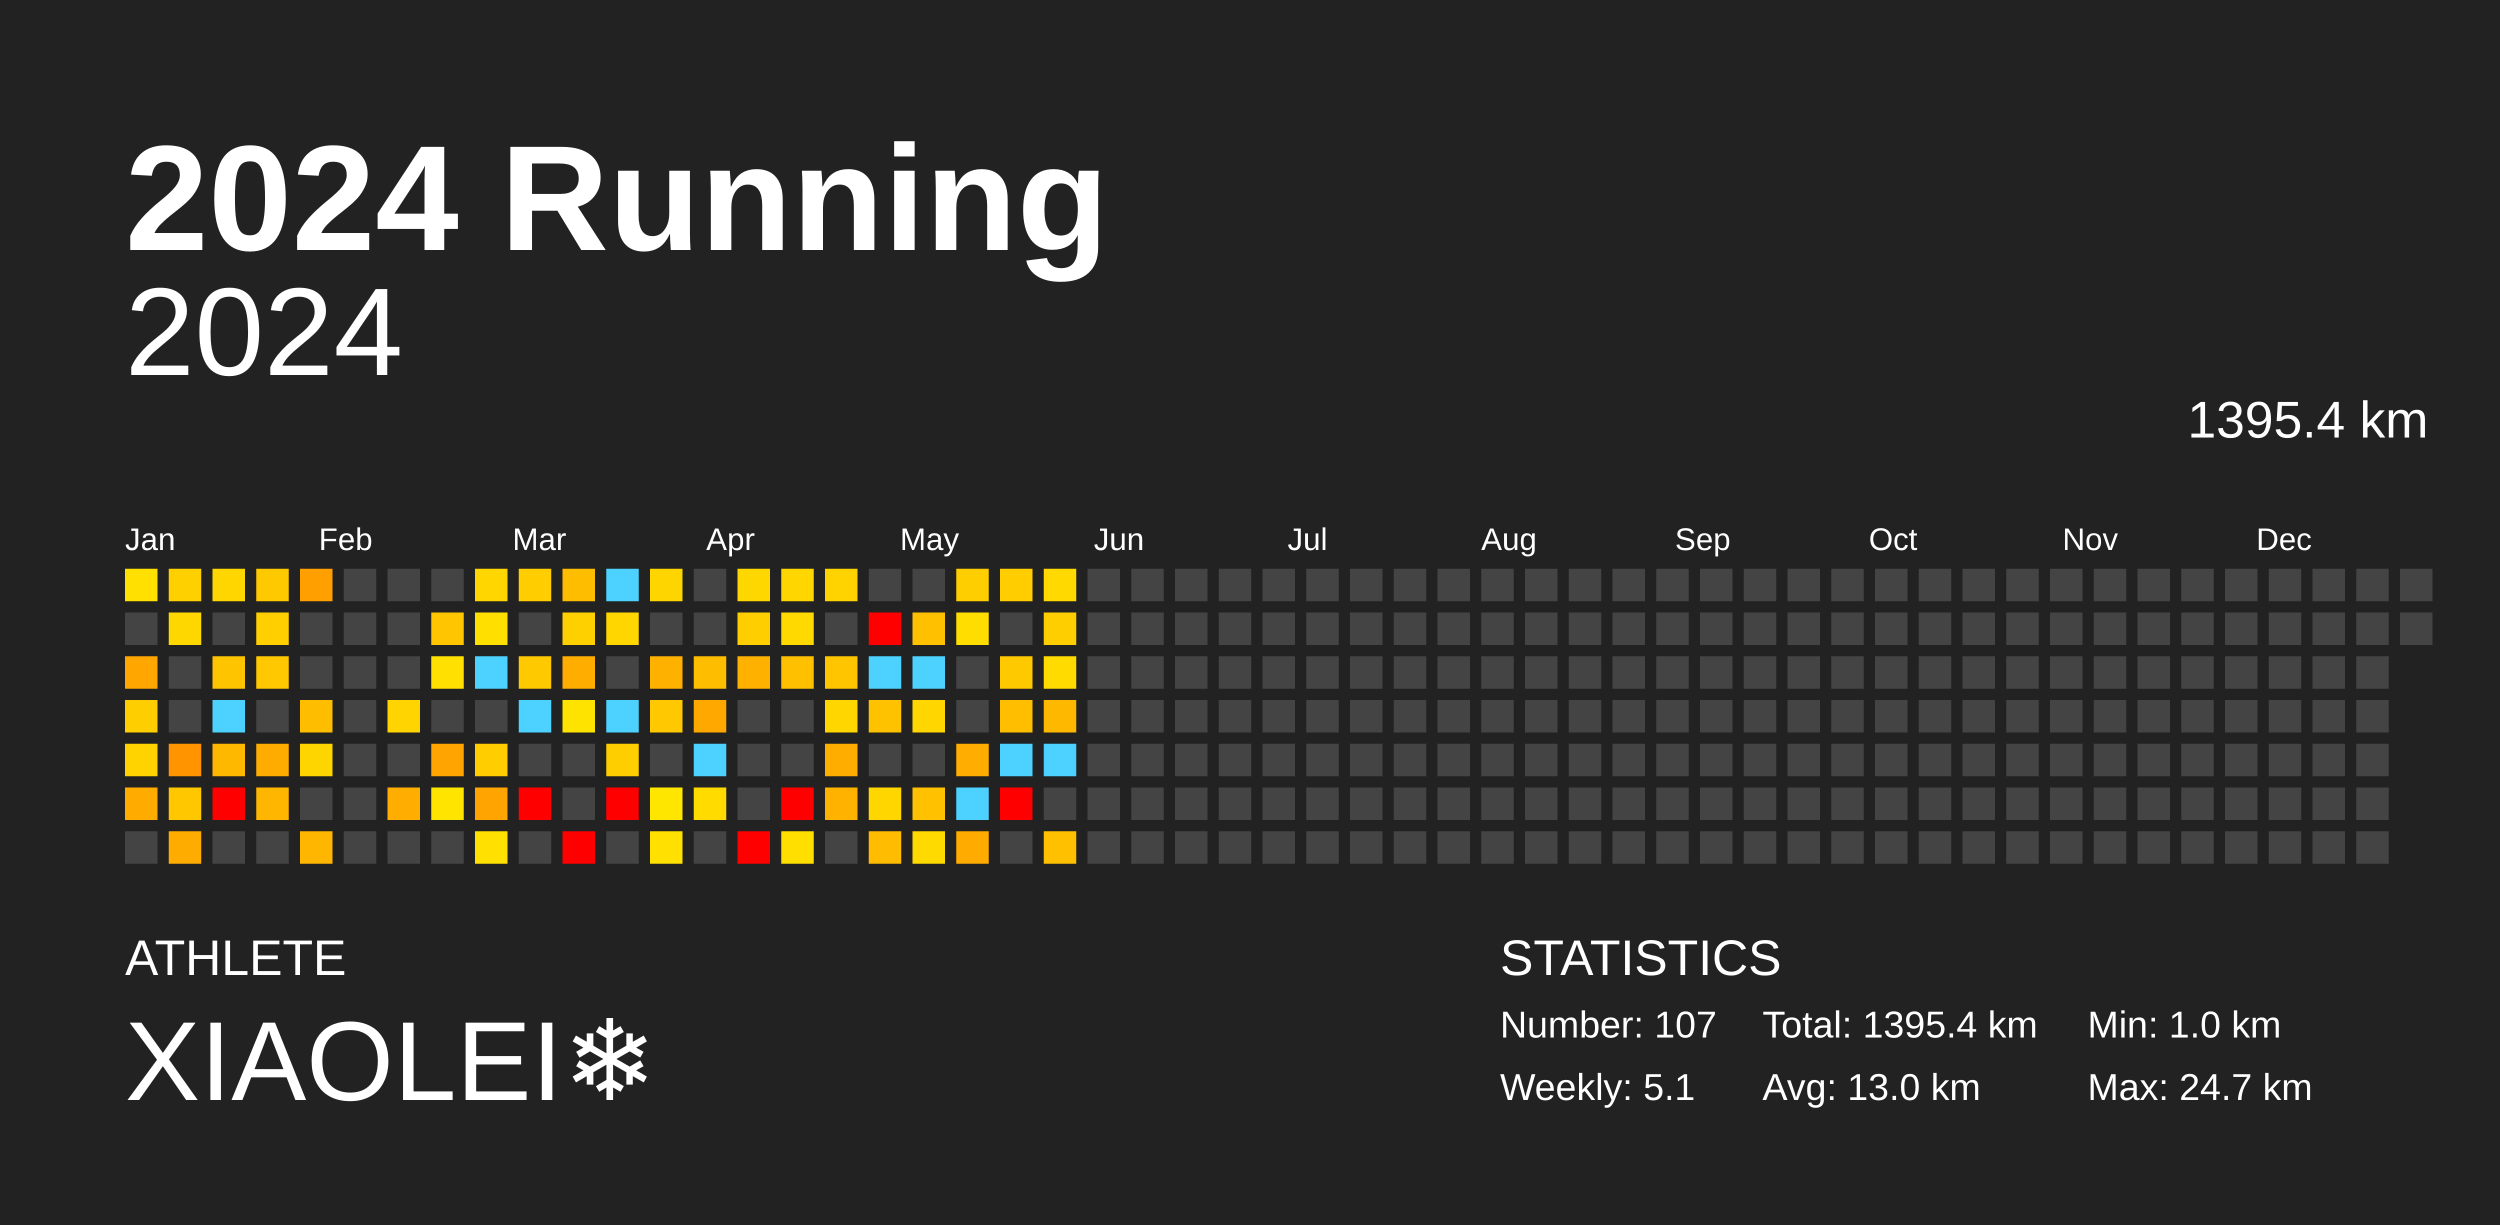
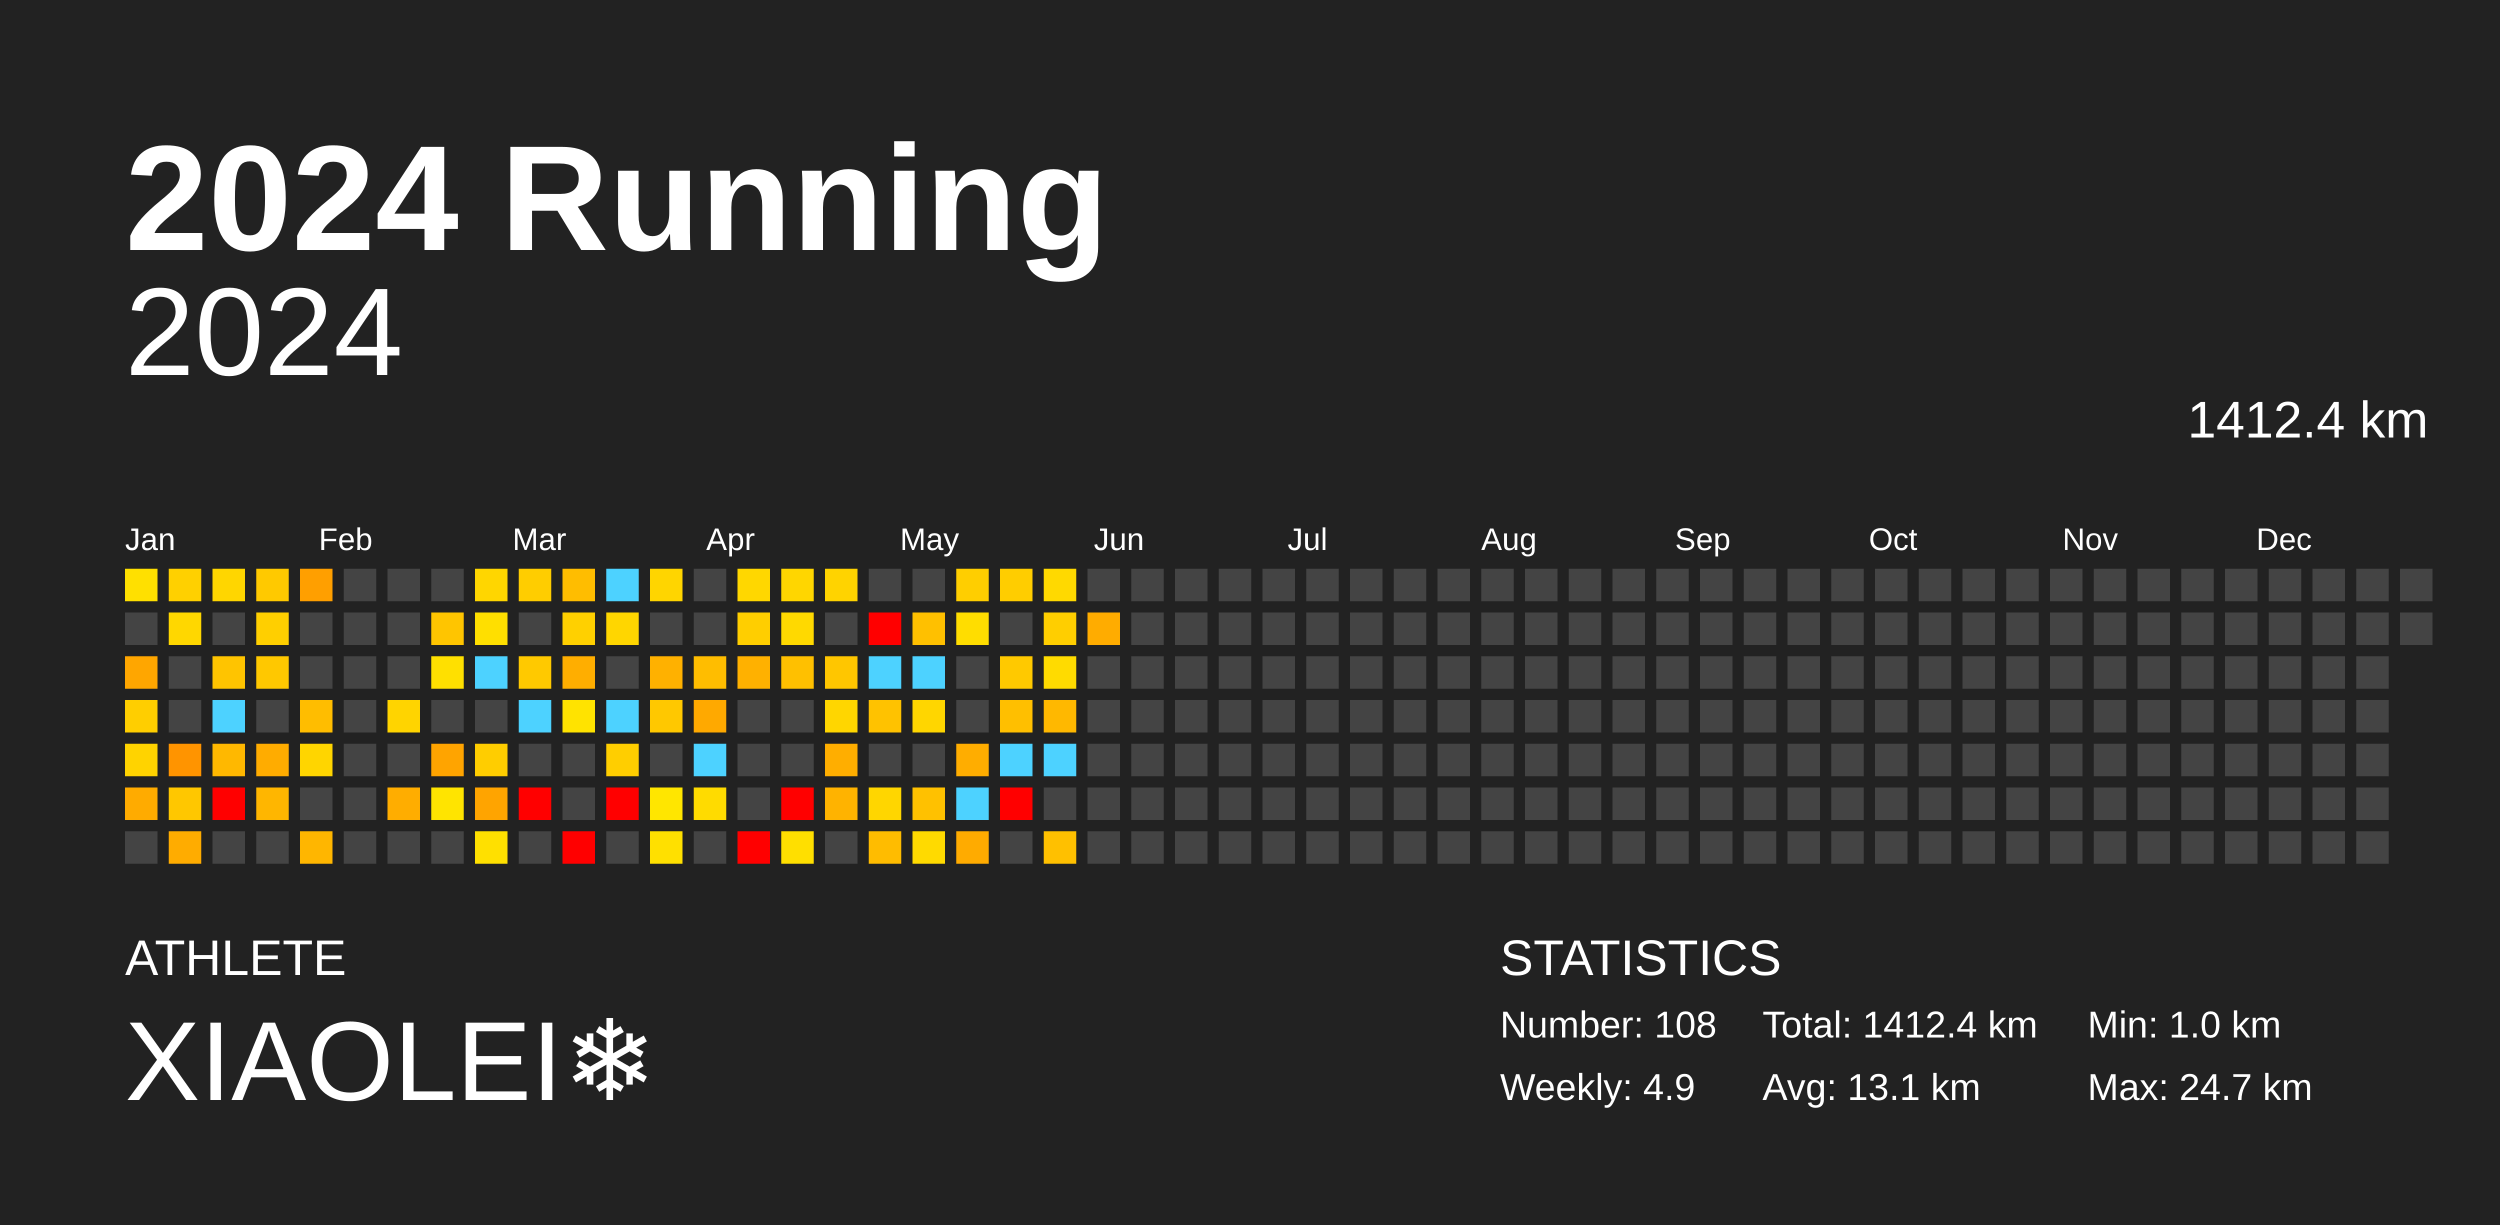
<svg xmlns="http://www.w3.org/2000/svg" baseProfile="full" height="98mm" version="1.1" viewBox="0,0,200,98" width="200mm">
  <defs />
  <rect fill="#222222" height="98" width="200" x="0" y="0" />
  <text fill="#FFFFFF" style="font-size:12px; font-family:Arial; font-weight:bold;" x="10" y="20">2024 Running</text>
  <text fill="#FFFFFF" style="font-size:4px; font-family:Arial" x="10" y="78">ATHLETE</text>
  <text fill="#FFFFFF" style="font-size:9px; font-family:Arial" x="10" y="88">XIAOLEI❄️</text>
  <text fill="#FFFFFF" style="font-size:4px; font-family:Arial" x="120" y="78">STATISTICS</text>
-   <text fill="#FFFFFF" style="font-size:3px; font-family:Arial" x="120" y="83">Number: 107</text>
-   <text fill="#FFFFFF" style="font-size:3px; font-family:Arial" x="120" y="88">Weekly: 5.1</text>
-   <text fill="#FFFFFF" style="font-size:3px; font-family:Arial" x="141" y="83">Total: 1395.4 km</text>
-   <text fill="#FFFFFF" style="font-size:3px; font-family:Arial" x="141" y="88">Avg: 13.0 km</text>
+   <text fill="#FFFFFF" style="font-size:3px; font-family:Arial" x="120" y="83">Number: 108</text>
+   <text fill="#FFFFFF" style="font-size:3px; font-family:Arial" x="120" y="88">Weekly: 4.9</text>
+   <text fill="#FFFFFF" style="font-size:3px; font-family:Arial" x="141" y="83">Total: 1412.4 km</text>
+   <text fill="#FFFFFF" style="font-size:3px; font-family:Arial" x="141" y="88">Avg: 13.1 km</text>
  <text fill="#FFFFFF" style="font-size:3px; font-family:Arial" x="167" y="83">Min: 1.0 km</text>
  <text fill="#FFFFFF" style="font-size:3px; font-family:Arial" x="167" y="88">Max: 24.7 km</text>
  <text alignment-baseline="hanging" fill="#FFFFFF" style="font-size:10.0px; font-family:Arial;" x="10" y="30">2024</text>
-   <text alignment-baseline="hanging" fill="#FFFFFF" style="font-size:4.125px; font-family:Arial;" x="175" y="35">1395.4 km</text>
+   <text alignment-baseline="hanging" fill="#FFFFFF" style="font-size:4.125px; font-family:Arial;" x="175" y="35">1412.4 km</text>
  <text fill="#FFFFFF" style="font-size:2.5px; font-family:Arial" x="10.0" y="44">Jan</text>
  <text fill="#FFFFFF" style="font-size:2.5px; font-family:Arial" x="25.5" y="44">Feb</text>
  <text fill="#FFFFFF" style="font-size:2.5px; font-family:Arial" x="41.0" y="44">Mar</text>
  <text fill="#FFFFFF" style="font-size:2.5px; font-family:Arial" x="56.5" y="44">Apr</text>
  <text fill="#FFFFFF" style="font-size:2.5px; font-family:Arial" x="72.0" y="44">May</text>
  <text fill="#FFFFFF" style="font-size:2.5px; font-family:Arial" x="87.5" y="44">Jun</text>
  <text fill="#FFFFFF" style="font-size:2.5px; font-family:Arial" x="103.0" y="44">Jul</text>
  <text fill="#FFFFFF" style="font-size:2.5px; font-family:Arial" x="118.5" y="44">Aug</text>
  <text fill="#FFFFFF" style="font-size:2.5px; font-family:Arial" x="134.0" y="44">Sep</text>
  <text fill="#FFFFFF" style="font-size:2.5px; font-family:Arial" x="149.5" y="44">Oct</text>
  <text fill="#FFFFFF" style="font-size:2.5px; font-family:Arial" x="165.0" y="44">Nov</text>
  <text fill="#FFFFFF" style="font-size:2.5px; font-family:Arial" x="180.5" y="44">Dec</text>
  <rect fill="#ffe000" height="2.6" width="2.6" x="10.0" y="45.5" />
  <rect fill="#444444" height="2.6" width="2.6" x="10.0" y="49.0" />
  <rect fill="#ffa600" height="2.6" width="2.6" x="10.0" y="52.5" />
  <rect fill="#ffce00" height="2.6" width="2.6" x="10.0" y="56.0" />
  <rect fill="#ffd300" height="2.6" width="2.6" x="10.0" y="59.5" />
  <rect fill="#ffab00" height="2.6" width="2.6" x="10.0" y="63.0" />
  <rect fill="#444444" height="2.6" width="2.6" x="10.0" y="66.5" />
  <rect fill="#ffd000" height="2.6" width="2.6" x="13.5" y="45.5" />
  <rect fill="#ffd700" height="2.6" width="2.6" x="13.5" y="49.0" />
  <rect fill="#444444" height="2.6" width="2.6" x="13.5" y="52.5" />
  <rect fill="#444444" height="2.6" width="2.6" x="13.5" y="56.0" />
  <rect fill="#ff9400" height="2.6" width="2.6" x="13.5" y="59.5" />
  <rect fill="#ffc700" height="2.6" width="2.6" x="13.5" y="63.0" />
  <rect fill="#ffac00" height="2.6" width="2.6" x="13.5" y="66.5" />
  <rect fill="#ffd600" height="2.6" width="2.6" x="17.0" y="45.5" />
  <rect fill="#444444" height="2.6" width="2.6" x="17.0" y="49.0" />
  <rect fill="#ffc400" height="2.6" width="2.6" x="17.0" y="52.5" />
  <rect fill="#4dd2ff" height="2.6" width="2.6" x="17.0" y="56.0" />
  <rect fill="#ffb800" height="2.6" width="2.6" x="17.0" y="59.5" />
  <rect fill="red" height="2.6" width="2.6" x="17.0" y="63.0" />
  <rect fill="#444444" height="2.6" width="2.6" x="17.0" y="66.5" />
  <rect fill="#ffc900" height="2.6" width="2.6" x="20.5" y="45.5" />
  <rect fill="#ffcf00" height="2.6" width="2.6" x="20.5" y="49.0" />
  <rect fill="#ffc800" height="2.6" width="2.6" x="20.5" y="52.5" />
  <rect fill="#444444" height="2.6" width="2.6" x="20.5" y="56.0" />
  <rect fill="#ffac00" height="2.6" width="2.6" x="20.5" y="59.5" />
  <rect fill="#ffb600" height="2.6" width="2.6" x="20.5" y="63.0" />
  <rect fill="#444444" height="2.6" width="2.6" x="20.5" y="66.5" />
  <rect fill="#ff9f00" height="2.6" width="2.6" x="24.0" y="45.5" />
  <rect fill="#444444" height="2.6" width="2.6" x="24.0" y="49.0" />
  <rect fill="#444444" height="2.6" width="2.6" x="24.0" y="52.5" />
  <rect fill="#ffbd00" height="2.6" width="2.6" x="24.0" y="56.0" />
  <rect fill="#ffd500" height="2.6" width="2.6" x="24.0" y="59.5" />
  <rect fill="#444444" height="2.6" width="2.6" x="24.0" y="63.0" />
  <rect fill="#ffb600" height="2.6" width="2.6" x="24.0" y="66.5" />
  <rect fill="#444444" height="2.6" width="2.6" x="27.5" y="45.5" />
  <rect fill="#444444" height="2.6" width="2.6" x="27.5" y="49.0" />
  <rect fill="#444444" height="2.6" width="2.6" x="27.5" y="52.5" />
  <rect fill="#444444" height="2.6" width="2.6" x="27.5" y="56.0" />
  <rect fill="#444444" height="2.6" width="2.6" x="27.5" y="59.5" />
  <rect fill="#444444" height="2.6" width="2.6" x="27.5" y="63.0" />
  <rect fill="#444444" height="2.6" width="2.6" x="27.5" y="66.5" />
  <rect fill="#444444" height="2.6" width="2.6" x="31.0" y="45.5" />
  <rect fill="#444444" height="2.6" width="2.6" x="31.0" y="49.0" />
  <rect fill="#444444" height="2.6" width="2.6" x="31.0" y="52.5" />
  <rect fill="#ffd400" height="2.6" width="2.6" x="31.0" y="56.0" />
  <rect fill="#444444" height="2.6" width="2.6" x="31.0" y="59.5" />
  <rect fill="#ffad00" height="2.6" width="2.6" x="31.0" y="63.0" />
  <rect fill="#444444" height="2.6" width="2.6" x="31.0" y="66.5" />
  <rect fill="#444444" height="2.6" width="2.6" x="34.5" y="45.5" />
  <rect fill="#ffc500" height="2.6" width="2.6" x="34.5" y="49.0" />
  <rect fill="#ffe000" height="2.6" width="2.6" x="34.5" y="52.5" />
  <rect fill="#444444" height="2.6" width="2.6" x="34.5" y="56.0" />
  <rect fill="#ffa400" height="2.6" width="2.6" x="34.5" y="59.5" />
  <rect fill="#ffe400" height="2.6" width="2.6" x="34.5" y="63.0" />
  <rect fill="#444444" height="2.6" width="2.6" x="34.5" y="66.5" />
  <rect fill="#ffd600" height="2.6" width="2.6" x="38.0" y="45.5" />
  <rect fill="#ffdf00" height="2.6" width="2.6" x="38.0" y="49.0" />
  <rect fill="#4dd2ff" height="2.6" width="2.6" x="38.0" y="52.5" />
  <rect fill="#444444" height="2.6" width="2.6" x="38.0" y="56.0" />
  <rect fill="#ffcd00" height="2.6" width="2.6" x="38.0" y="59.5" />
  <rect fill="#ffa400" height="2.6" width="2.6" x="38.0" y="63.0" />
  <rect fill="#ffe000" height="2.6" width="2.6" x="38.0" y="66.5" />
  <rect fill="#ffcd00" height="2.6" width="2.6" x="41.5" y="45.5" />
  <rect fill="#444444" height="2.6" width="2.6" x="41.5" y="49.0" />
  <rect fill="#ffc900" height="2.6" width="2.6" x="41.5" y="52.5" />
  <rect fill="#4dd2ff" height="2.6" width="2.6" x="41.5" y="56.0" />
  <rect fill="#444444" height="2.6" width="2.6" x="41.5" y="59.5" />
  <rect fill="red" height="2.6" width="2.6" x="41.5" y="63.0" />
  <rect fill="#444444" height="2.6" width="2.6" x="41.5" y="66.5" />
  <rect fill="#ffbd00" height="2.6" width="2.6" x="45.0" y="45.5" />
  <rect fill="#ffd000" height="2.6" width="2.6" x="45.0" y="49.0" />
  <rect fill="#ffae00" height="2.6" width="2.6" x="45.0" y="52.5" />
  <rect fill="#ffe300" height="2.6" width="2.6" x="45.0" y="56.0" />
  <rect fill="#444444" height="2.6" width="2.6" x="45.0" y="59.5" />
  <rect fill="#444444" height="2.6" width="2.6" x="45.0" y="63.0" />
  <rect fill="red" height="2.6" width="2.6" x="45.0" y="66.5" />
  <rect fill="#4dd2ff" height="2.6" width="2.6" x="48.5" y="45.5" />
  <rect fill="#ffd600" height="2.6" width="2.6" x="48.5" y="49.0" />
  <rect fill="#444444" height="2.6" width="2.6" x="48.5" y="52.5" />
  <rect fill="#4dd2ff" height="2.6" width="2.6" x="48.5" y="56.0" />
  <rect fill="#ffce00" height="2.6" width="2.6" x="48.5" y="59.5" />
  <rect fill="red" height="2.6" width="2.6" x="48.5" y="63.0" />
  <rect fill="#444444" height="2.6" width="2.6" x="48.5" y="66.5" />
  <rect fill="#ffd500" height="2.6" width="2.6" x="52.0" y="45.5" />
  <rect fill="#444444" height="2.6" width="2.6" x="52.0" y="49.0" />
  <rect fill="#ffb100" height="2.6" width="2.6" x="52.0" y="52.5" />
  <rect fill="#ffc800" height="2.6" width="2.6" x="52.0" y="56.0" />
  <rect fill="#444444" height="2.6" width="2.6" x="52.0" y="59.5" />
  <rect fill="#ffe600" height="2.6" width="2.6" x="52.0" y="63.0" />
  <rect fill="#ffe000" height="2.6" width="2.6" x="52.0" y="66.5" />
  <rect fill="#444444" height="2.6" width="2.6" x="55.5" y="45.5" />
  <rect fill="#444444" height="2.6" width="2.6" x="55.5" y="49.0" />
  <rect fill="#ffbd00" height="2.6" width="2.6" x="55.5" y="52.5" />
  <rect fill="#ffa900" height="2.6" width="2.6" x="55.5" y="56.0" />
  <rect fill="#4dd2ff" height="2.6" width="2.6" x="55.5" y="59.5" />
  <rect fill="#ffdb00" height="2.6" width="2.6" x="55.5" y="63.0" />
  <rect fill="#444444" height="2.6" width="2.6" x="55.5" y="66.5" />
  <rect fill="#ffd700" height="2.6" width="2.6" x="59.0" y="45.5" />
  <rect fill="#ffce00" height="2.6" width="2.6" x="59.0" y="49.0" />
  <rect fill="#ffb100" height="2.6" width="2.6" x="59.0" y="52.5" />
  <rect fill="#444444" height="2.6" width="2.6" x="59.0" y="56.0" />
  <rect fill="#444444" height="2.6" width="2.6" x="59.0" y="59.5" />
  <rect fill="#444444" height="2.6" width="2.6" x="59.0" y="63.0" />
  <rect fill="red" height="2.6" width="2.6" x="59.0" y="66.5" />
  <rect fill="#ffd600" height="2.6" width="2.6" x="62.5" y="45.5" />
  <rect fill="#ffd900" height="2.6" width="2.6" x="62.5" y="49.0" />
  <rect fill="#ffc000" height="2.6" width="2.6" x="62.5" y="52.5" />
  <rect fill="#444444" height="2.6" width="2.6" x="62.5" y="56.0" />
  <rect fill="#444444" height="2.6" width="2.6" x="62.5" y="59.5" />
  <rect fill="red" height="2.6" width="2.6" x="62.5" y="63.0" />
  <rect fill="#ffdf00" height="2.6" width="2.6" x="62.5" y="66.5" />
  <rect fill="#ffd300" height="2.6" width="2.6" x="66.0" y="45.5" />
  <rect fill="#444444" height="2.6" width="2.6" x="66.0" y="49.0" />
  <rect fill="#ffc600" height="2.6" width="2.6" x="66.0" y="52.5" />
  <rect fill="#ffd600" height="2.6" width="2.6" x="66.0" y="56.0" />
  <rect fill="#ffae00" height="2.6" width="2.6" x="66.0" y="59.5" />
  <rect fill="#ffb300" height="2.6" width="2.6" x="66.0" y="63.0" />
  <rect fill="#444444" height="2.6" width="2.6" x="66.0" y="66.5" />
  <rect fill="#444444" height="2.6" width="2.6" x="69.5" y="45.5" />
  <rect fill="red" height="2.6" width="2.6" x="69.5" y="49.0" />
  <rect fill="#4dd2ff" height="2.6" width="2.6" x="69.5" y="52.5" />
  <rect fill="#ffc200" height="2.6" width="2.6" x="69.5" y="56.0" />
  <rect fill="#444444" height="2.6" width="2.6" x="69.5" y="59.5" />
  <rect fill="#ffd600" height="2.6" width="2.6" x="69.5" y="63.0" />
  <rect fill="#ffbc00" height="2.6" width="2.6" x="69.5" y="66.5" />
  <rect fill="#444444" height="2.6" width="2.6" x="73.0" y="45.5" />
  <rect fill="#ffc000" height="2.6" width="2.6" x="73.0" y="49.0" />
  <rect fill="#4dd2ff" height="2.6" width="2.6" x="73.0" y="52.5" />
  <rect fill="#ffd600" height="2.6" width="2.6" x="73.0" y="56.0" />
  <rect fill="#444444" height="2.6" width="2.6" x="73.0" y="59.5" />
  <rect fill="#ffc100" height="2.6" width="2.6" x="73.0" y="63.0" />
  <rect fill="#ffda00" height="2.6" width="2.6" x="73.0" y="66.5" />
  <rect fill="#ffce00" height="2.6" width="2.6" x="76.5" y="45.5" />
  <rect fill="#ffdd00" height="2.6" width="2.6" x="76.5" y="49.0" />
  <rect fill="#444444" height="2.6" width="2.6" x="76.5" y="52.5" />
  <rect fill="#444444" height="2.6" width="2.6" x="76.5" y="56.0" />
  <rect fill="#ffad00" height="2.6" width="2.6" x="76.5" y="59.5" />
  <rect fill="#4dd2ff" height="2.6" width="2.6" x="76.5" y="63.0" />
  <rect fill="#ffab00" height="2.6" width="2.6" x="76.5" y="66.5" />
  <rect fill="#ffcd00" height="2.6" width="2.6" x="80.0" y="45.5" />
  <rect fill="#444444" height="2.6" width="2.6" x="80.0" y="49.0" />
  <rect fill="#ffc900" height="2.6" width="2.6" x="80.0" y="52.5" />
  <rect fill="#ffbf00" height="2.6" width="2.6" x="80.0" y="56.0" />
  <rect fill="#4dd2ff" height="2.6" width="2.6" x="80.0" y="59.5" />
  <rect fill="red" height="2.6" width="2.6" x="80.0" y="63.0" />
  <rect fill="#444444" height="2.6" width="2.6" x="80.0" y="66.5" />
  <rect fill="#ffd900" height="2.6" width="2.6" x="83.5" y="45.5" />
  <rect fill="#ffce00" height="2.6" width="2.6" x="83.5" y="49.0" />
  <rect fill="#ffdb00" height="2.6" width="2.6" x="83.5" y="52.5" />
  <rect fill="#ffb800" height="2.6" width="2.6" x="83.5" y="56.0" />
  <rect fill="#4dd2ff" height="2.6" width="2.6" x="83.5" y="59.5" />
  <rect fill="#444444" height="2.6" width="2.6" x="83.5" y="63.0" />
  <rect fill="#ffc000" height="2.6" width="2.6" x="83.5" y="66.5" />
  <rect fill="#444444" height="2.6" width="2.6" x="87.0" y="45.5" />
-   <rect fill="#444444" height="2.6" width="2.6" x="87.0" y="49.0" />
+   <rect fill="#ffac00" height="2.6" width="2.6" x="87.0" y="49.0" />
  <rect fill="#444444" height="2.6" width="2.6" x="87.0" y="52.5" />
  <rect fill="#444444" height="2.6" width="2.6" x="87.0" y="56.0" />
  <rect fill="#444444" height="2.6" width="2.6" x="87.0" y="59.5" />
  <rect fill="#444444" height="2.6" width="2.6" x="87.0" y="63.0" />
  <rect fill="#444444" height="2.6" width="2.6" x="87.0" y="66.5" />
  <rect fill="#444444" height="2.6" width="2.6" x="90.5" y="45.5" />
  <rect fill="#444444" height="2.6" width="2.6" x="90.5" y="49.0" />
  <rect fill="#444444" height="2.6" width="2.6" x="90.5" y="52.5" />
  <rect fill="#444444" height="2.6" width="2.6" x="90.5" y="56.0" />
  <rect fill="#444444" height="2.6" width="2.6" x="90.5" y="59.5" />
  <rect fill="#444444" height="2.6" width="2.6" x="90.5" y="63.0" />
  <rect fill="#444444" height="2.6" width="2.6" x="90.5" y="66.5" />
  <rect fill="#444444" height="2.6" width="2.6" x="94.0" y="45.5" />
  <rect fill="#444444" height="2.6" width="2.6" x="94.0" y="49.0" />
  <rect fill="#444444" height="2.6" width="2.6" x="94.0" y="52.5" />
  <rect fill="#444444" height="2.6" width="2.6" x="94.0" y="56.0" />
  <rect fill="#444444" height="2.6" width="2.6" x="94.0" y="59.5" />
  <rect fill="#444444" height="2.6" width="2.6" x="94.0" y="63.0" />
  <rect fill="#444444" height="2.6" width="2.6" x="94.0" y="66.5" />
  <rect fill="#444444" height="2.6" width="2.6" x="97.5" y="45.5" />
  <rect fill="#444444" height="2.6" width="2.6" x="97.5" y="49.0" />
  <rect fill="#444444" height="2.6" width="2.6" x="97.5" y="52.5" />
  <rect fill="#444444" height="2.6" width="2.6" x="97.5" y="56.0" />
  <rect fill="#444444" height="2.6" width="2.6" x="97.5" y="59.5" />
  <rect fill="#444444" height="2.6" width="2.6" x="97.5" y="63.0" />
  <rect fill="#444444" height="2.6" width="2.6" x="97.5" y="66.5" />
  <rect fill="#444444" height="2.6" width="2.6" x="101.0" y="45.5" />
  <rect fill="#444444" height="2.6" width="2.6" x="101.0" y="49.0" />
  <rect fill="#444444" height="2.6" width="2.6" x="101.0" y="52.5" />
  <rect fill="#444444" height="2.6" width="2.6" x="101.0" y="56.0" />
  <rect fill="#444444" height="2.6" width="2.6" x="101.0" y="59.5" />
  <rect fill="#444444" height="2.6" width="2.6" x="101.0" y="63.0" />
  <rect fill="#444444" height="2.6" width="2.6" x="101.0" y="66.5" />
  <rect fill="#444444" height="2.6" width="2.6" x="104.5" y="45.5" />
  <rect fill="#444444" height="2.6" width="2.6" x="104.5" y="49.0" />
  <rect fill="#444444" height="2.6" width="2.6" x="104.5" y="52.5" />
  <rect fill="#444444" height="2.6" width="2.6" x="104.5" y="56.0" />
  <rect fill="#444444" height="2.6" width="2.6" x="104.5" y="59.5" />
  <rect fill="#444444" height="2.6" width="2.6" x="104.5" y="63.0" />
  <rect fill="#444444" height="2.6" width="2.6" x="104.5" y="66.5" />
  <rect fill="#444444" height="2.6" width="2.6" x="108.0" y="45.5" />
  <rect fill="#444444" height="2.6" width="2.6" x="108.0" y="49.0" />
  <rect fill="#444444" height="2.6" width="2.6" x="108.0" y="52.5" />
  <rect fill="#444444" height="2.6" width="2.6" x="108.0" y="56.0" />
  <rect fill="#444444" height="2.6" width="2.6" x="108.0" y="59.5" />
  <rect fill="#444444" height="2.6" width="2.6" x="108.0" y="63.0" />
  <rect fill="#444444" height="2.6" width="2.6" x="108.0" y="66.5" />
  <rect fill="#444444" height="2.6" width="2.6" x="111.5" y="45.5" />
  <rect fill="#444444" height="2.6" width="2.6" x="111.5" y="49.0" />
  <rect fill="#444444" height="2.6" width="2.6" x="111.5" y="52.5" />
  <rect fill="#444444" height="2.6" width="2.6" x="111.5" y="56.0" />
  <rect fill="#444444" height="2.6" width="2.6" x="111.5" y="59.5" />
  <rect fill="#444444" height="2.6" width="2.6" x="111.5" y="63.0" />
  <rect fill="#444444" height="2.6" width="2.6" x="111.5" y="66.5" />
  <rect fill="#444444" height="2.6" width="2.6" x="115.0" y="45.5" />
  <rect fill="#444444" height="2.6" width="2.6" x="115.0" y="49.0" />
  <rect fill="#444444" height="2.6" width="2.6" x="115.0" y="52.5" />
  <rect fill="#444444" height="2.6" width="2.6" x="115.0" y="56.0" />
  <rect fill="#444444" height="2.6" width="2.6" x="115.0" y="59.5" />
  <rect fill="#444444" height="2.6" width="2.6" x="115.0" y="63.0" />
  <rect fill="#444444" height="2.6" width="2.6" x="115.0" y="66.5" />
  <rect fill="#444444" height="2.6" width="2.6" x="118.5" y="45.5" />
  <rect fill="#444444" height="2.6" width="2.6" x="118.5" y="49.0" />
  <rect fill="#444444" height="2.6" width="2.6" x="118.5" y="52.5" />
  <rect fill="#444444" height="2.6" width="2.6" x="118.5" y="56.0" />
  <rect fill="#444444" height="2.6" width="2.6" x="118.5" y="59.5" />
  <rect fill="#444444" height="2.6" width="2.6" x="118.5" y="63.0" />
  <rect fill="#444444" height="2.6" width="2.6" x="118.5" y="66.5" />
  <rect fill="#444444" height="2.6" width="2.6" x="122.0" y="45.5" />
  <rect fill="#444444" height="2.6" width="2.6" x="122.0" y="49.0" />
  <rect fill="#444444" height="2.6" width="2.6" x="122.0" y="52.5" />
  <rect fill="#444444" height="2.6" width="2.6" x="122.0" y="56.0" />
  <rect fill="#444444" height="2.6" width="2.6" x="122.0" y="59.5" />
  <rect fill="#444444" height="2.6" width="2.6" x="122.0" y="63.0" />
  <rect fill="#444444" height="2.6" width="2.6" x="122.0" y="66.5" />
  <rect fill="#444444" height="2.6" width="2.6" x="125.5" y="45.5" />
  <rect fill="#444444" height="2.6" width="2.6" x="125.5" y="49.0" />
  <rect fill="#444444" height="2.6" width="2.6" x="125.5" y="52.5" />
  <rect fill="#444444" height="2.6" width="2.6" x="125.5" y="56.0" />
  <rect fill="#444444" height="2.6" width="2.6" x="125.5" y="59.5" />
  <rect fill="#444444" height="2.6" width="2.6" x="125.5" y="63.0" />
  <rect fill="#444444" height="2.6" width="2.6" x="125.5" y="66.5" />
  <rect fill="#444444" height="2.6" width="2.6" x="129.0" y="45.5" />
  <rect fill="#444444" height="2.6" width="2.6" x="129.0" y="49.0" />
  <rect fill="#444444" height="2.6" width="2.6" x="129.0" y="52.5" />
  <rect fill="#444444" height="2.6" width="2.6" x="129.0" y="56.0" />
  <rect fill="#444444" height="2.6" width="2.6" x="129.0" y="59.5" />
  <rect fill="#444444" height="2.6" width="2.6" x="129.0" y="63.0" />
  <rect fill="#444444" height="2.6" width="2.6" x="129.0" y="66.5" />
  <rect fill="#444444" height="2.6" width="2.6" x="132.5" y="45.5" />
  <rect fill="#444444" height="2.6" width="2.6" x="132.5" y="49.0" />
  <rect fill="#444444" height="2.6" width="2.6" x="132.5" y="52.5" />
  <rect fill="#444444" height="2.6" width="2.6" x="132.5" y="56.0" />
  <rect fill="#444444" height="2.6" width="2.6" x="132.5" y="59.5" />
  <rect fill="#444444" height="2.6" width="2.6" x="132.5" y="63.0" />
  <rect fill="#444444" height="2.6" width="2.6" x="132.5" y="66.5" />
  <rect fill="#444444" height="2.6" width="2.6" x="136.0" y="45.5" />
  <rect fill="#444444" height="2.6" width="2.6" x="136.0" y="49.0" />
  <rect fill="#444444" height="2.6" width="2.6" x="136.0" y="52.5" />
  <rect fill="#444444" height="2.6" width="2.6" x="136.0" y="56.0" />
  <rect fill="#444444" height="2.6" width="2.6" x="136.0" y="59.5" />
  <rect fill="#444444" height="2.6" width="2.6" x="136.0" y="63.0" />
  <rect fill="#444444" height="2.6" width="2.6" x="136.0" y="66.5" />
  <rect fill="#444444" height="2.6" width="2.6" x="139.5" y="45.5" />
  <rect fill="#444444" height="2.6" width="2.6" x="139.5" y="49.0" />
  <rect fill="#444444" height="2.6" width="2.6" x="139.5" y="52.5" />
  <rect fill="#444444" height="2.6" width="2.6" x="139.5" y="56.0" />
  <rect fill="#444444" height="2.6" width="2.6" x="139.5" y="59.5" />
  <rect fill="#444444" height="2.6" width="2.6" x="139.5" y="63.0" />
  <rect fill="#444444" height="2.6" width="2.6" x="139.5" y="66.5" />
  <rect fill="#444444" height="2.6" width="2.6" x="143.0" y="45.5" />
  <rect fill="#444444" height="2.6" width="2.6" x="143.0" y="49.0" />
  <rect fill="#444444" height="2.6" width="2.6" x="143.0" y="52.5" />
  <rect fill="#444444" height="2.6" width="2.6" x="143.0" y="56.0" />
  <rect fill="#444444" height="2.6" width="2.6" x="143.0" y="59.5" />
  <rect fill="#444444" height="2.6" width="2.6" x="143.0" y="63.0" />
  <rect fill="#444444" height="2.6" width="2.6" x="143.0" y="66.5" />
  <rect fill="#444444" height="2.6" width="2.6" x="146.5" y="45.5" />
  <rect fill="#444444" height="2.6" width="2.6" x="146.5" y="49.0" />
  <rect fill="#444444" height="2.6" width="2.6" x="146.5" y="52.5" />
  <rect fill="#444444" height="2.6" width="2.6" x="146.5" y="56.0" />
  <rect fill="#444444" height="2.6" width="2.6" x="146.5" y="59.5" />
  <rect fill="#444444" height="2.6" width="2.6" x="146.5" y="63.0" />
  <rect fill="#444444" height="2.6" width="2.6" x="146.5" y="66.5" />
  <rect fill="#444444" height="2.6" width="2.6" x="150.0" y="45.5" />
  <rect fill="#444444" height="2.6" width="2.6" x="150.0" y="49.0" />
  <rect fill="#444444" height="2.6" width="2.6" x="150.0" y="52.5" />
  <rect fill="#444444" height="2.6" width="2.6" x="150.0" y="56.0" />
  <rect fill="#444444" height="2.6" width="2.6" x="150.0" y="59.5" />
  <rect fill="#444444" height="2.6" width="2.6" x="150.0" y="63.0" />
  <rect fill="#444444" height="2.6" width="2.6" x="150.0" y="66.5" />
  <rect fill="#444444" height="2.6" width="2.6" x="153.5" y="45.5" />
  <rect fill="#444444" height="2.6" width="2.6" x="153.5" y="49.0" />
  <rect fill="#444444" height="2.6" width="2.6" x="153.5" y="52.5" />
  <rect fill="#444444" height="2.6" width="2.6" x="153.5" y="56.0" />
  <rect fill="#444444" height="2.6" width="2.6" x="153.5" y="59.5" />
  <rect fill="#444444" height="2.6" width="2.6" x="153.5" y="63.0" />
  <rect fill="#444444" height="2.6" width="2.6" x="153.5" y="66.5" />
  <rect fill="#444444" height="2.6" width="2.6" x="157.0" y="45.5" />
  <rect fill="#444444" height="2.6" width="2.6" x="157.0" y="49.0" />
  <rect fill="#444444" height="2.6" width="2.6" x="157.0" y="52.5" />
  <rect fill="#444444" height="2.6" width="2.6" x="157.0" y="56.0" />
  <rect fill="#444444" height="2.6" width="2.6" x="157.0" y="59.5" />
  <rect fill="#444444" height="2.6" width="2.6" x="157.0" y="63.0" />
  <rect fill="#444444" height="2.6" width="2.6" x="157.0" y="66.5" />
  <rect fill="#444444" height="2.6" width="2.6" x="160.5" y="45.5" />
  <rect fill="#444444" height="2.6" width="2.6" x="160.5" y="49.0" />
  <rect fill="#444444" height="2.6" width="2.6" x="160.5" y="52.5" />
  <rect fill="#444444" height="2.6" width="2.6" x="160.5" y="56.0" />
  <rect fill="#444444" height="2.6" width="2.6" x="160.5" y="59.5" />
  <rect fill="#444444" height="2.6" width="2.6" x="160.5" y="63.0" />
  <rect fill="#444444" height="2.6" width="2.6" x="160.5" y="66.5" />
  <rect fill="#444444" height="2.6" width="2.6" x="164.0" y="45.5" />
  <rect fill="#444444" height="2.6" width="2.6" x="164.0" y="49.0" />
  <rect fill="#444444" height="2.6" width="2.6" x="164.0" y="52.5" />
  <rect fill="#444444" height="2.6" width="2.6" x="164.0" y="56.0" />
  <rect fill="#444444" height="2.6" width="2.6" x="164.0" y="59.5" />
  <rect fill="#444444" height="2.6" width="2.6" x="164.0" y="63.0" />
  <rect fill="#444444" height="2.6" width="2.6" x="164.0" y="66.5" />
  <rect fill="#444444" height="2.6" width="2.6" x="167.5" y="45.5" />
  <rect fill="#444444" height="2.6" width="2.6" x="167.5" y="49.0" />
  <rect fill="#444444" height="2.6" width="2.6" x="167.5" y="52.5" />
  <rect fill="#444444" height="2.6" width="2.6" x="167.5" y="56.0" />
  <rect fill="#444444" height="2.6" width="2.6" x="167.5" y="59.5" />
  <rect fill="#444444" height="2.6" width="2.6" x="167.5" y="63.0" />
  <rect fill="#444444" height="2.6" width="2.6" x="167.5" y="66.5" />
  <rect fill="#444444" height="2.6" width="2.6" x="171.0" y="45.5" />
  <rect fill="#444444" height="2.6" width="2.6" x="171.0" y="49.0" />
  <rect fill="#444444" height="2.6" width="2.6" x="171.0" y="52.5" />
  <rect fill="#444444" height="2.6" width="2.6" x="171.0" y="56.0" />
  <rect fill="#444444" height="2.6" width="2.6" x="171.0" y="59.5" />
  <rect fill="#444444" height="2.6" width="2.6" x="171.0" y="63.0" />
  <rect fill="#444444" height="2.6" width="2.6" x="171.0" y="66.5" />
  <rect fill="#444444" height="2.6" width="2.6" x="174.5" y="45.5" />
  <rect fill="#444444" height="2.6" width="2.6" x="174.5" y="49.0" />
  <rect fill="#444444" height="2.6" width="2.6" x="174.5" y="52.5" />
  <rect fill="#444444" height="2.6" width="2.6" x="174.5" y="56.0" />
  <rect fill="#444444" height="2.6" width="2.6" x="174.5" y="59.5" />
  <rect fill="#444444" height="2.6" width="2.6" x="174.5" y="63.0" />
  <rect fill="#444444" height="2.6" width="2.6" x="174.5" y="66.5" />
  <rect fill="#444444" height="2.6" width="2.6" x="178.0" y="45.5" />
  <rect fill="#444444" height="2.6" width="2.6" x="178.0" y="49.0" />
  <rect fill="#444444" height="2.6" width="2.6" x="178.0" y="52.5" />
  <rect fill="#444444" height="2.6" width="2.6" x="178.0" y="56.0" />
  <rect fill="#444444" height="2.6" width="2.6" x="178.0" y="59.5" />
  <rect fill="#444444" height="2.6" width="2.6" x="178.0" y="63.0" />
  <rect fill="#444444" height="2.6" width="2.6" x="178.0" y="66.5" />
  <rect fill="#444444" height="2.6" width="2.6" x="181.5" y="45.5" />
  <rect fill="#444444" height="2.6" width="2.6" x="181.5" y="49.0" />
  <rect fill="#444444" height="2.6" width="2.6" x="181.5" y="52.5" />
  <rect fill="#444444" height="2.6" width="2.6" x="181.5" y="56.0" />
  <rect fill="#444444" height="2.6" width="2.6" x="181.5" y="59.5" />
  <rect fill="#444444" height="2.6" width="2.6" x="181.5" y="63.0" />
  <rect fill="#444444" height="2.6" width="2.6" x="181.5" y="66.5" />
  <rect fill="#444444" height="2.6" width="2.6" x="185.0" y="45.5" />
  <rect fill="#444444" height="2.6" width="2.6" x="185.0" y="49.0" />
  <rect fill="#444444" height="2.6" width="2.6" x="185.0" y="52.5" />
  <rect fill="#444444" height="2.6" width="2.6" x="185.0" y="56.0" />
  <rect fill="#444444" height="2.6" width="2.6" x="185.0" y="59.5" />
  <rect fill="#444444" height="2.6" width="2.6" x="185.0" y="63.0" />
  <rect fill="#444444" height="2.6" width="2.6" x="185.0" y="66.5" />
  <rect fill="#444444" height="2.6" width="2.6" x="188.5" y="45.5" />
  <rect fill="#444444" height="2.6" width="2.6" x="188.5" y="49.0" />
  <rect fill="#444444" height="2.6" width="2.6" x="188.5" y="52.5" />
  <rect fill="#444444" height="2.6" width="2.6" x="188.5" y="56.0" />
  <rect fill="#444444" height="2.6" width="2.6" x="188.5" y="59.5" />
  <rect fill="#444444" height="2.6" width="2.6" x="188.5" y="63.0" />
  <rect fill="#444444" height="2.6" width="2.6" x="188.5" y="66.5" />
  <rect fill="#444444" height="2.6" width="2.6" x="192.0" y="45.5" />
  <rect fill="#444444" height="2.6" width="2.6" x="192.0" y="49.0" />
</svg>
